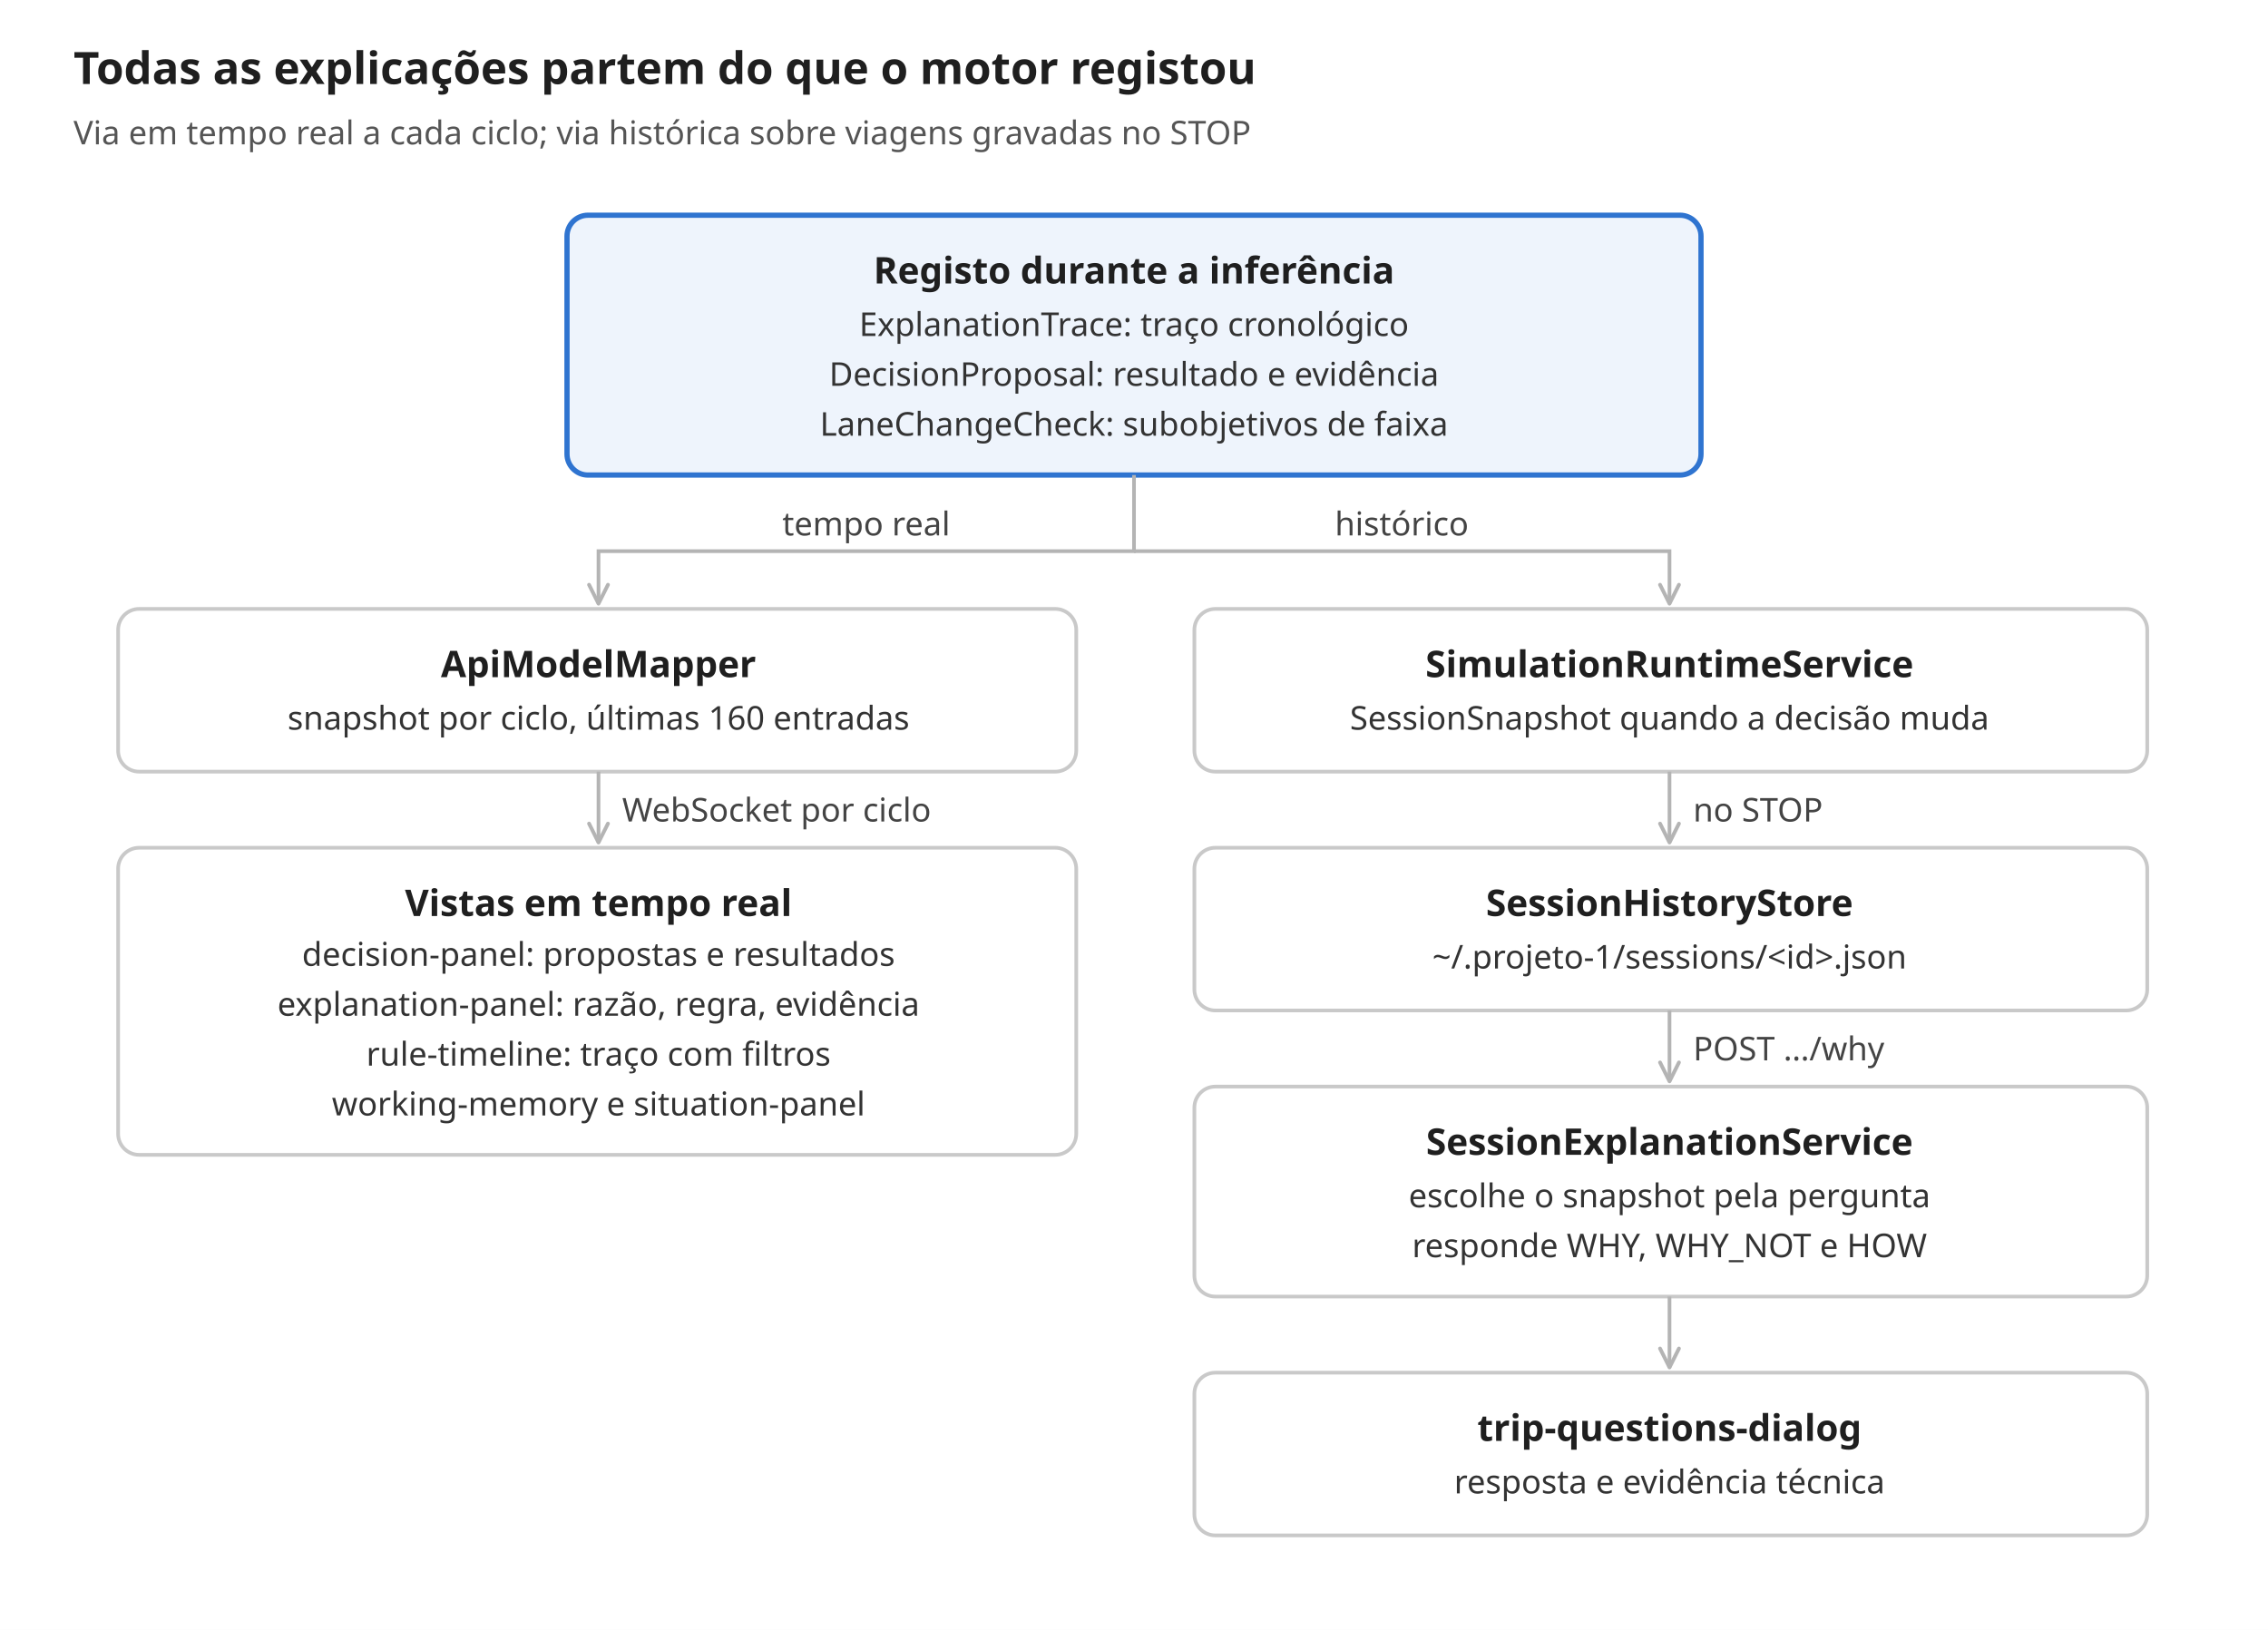
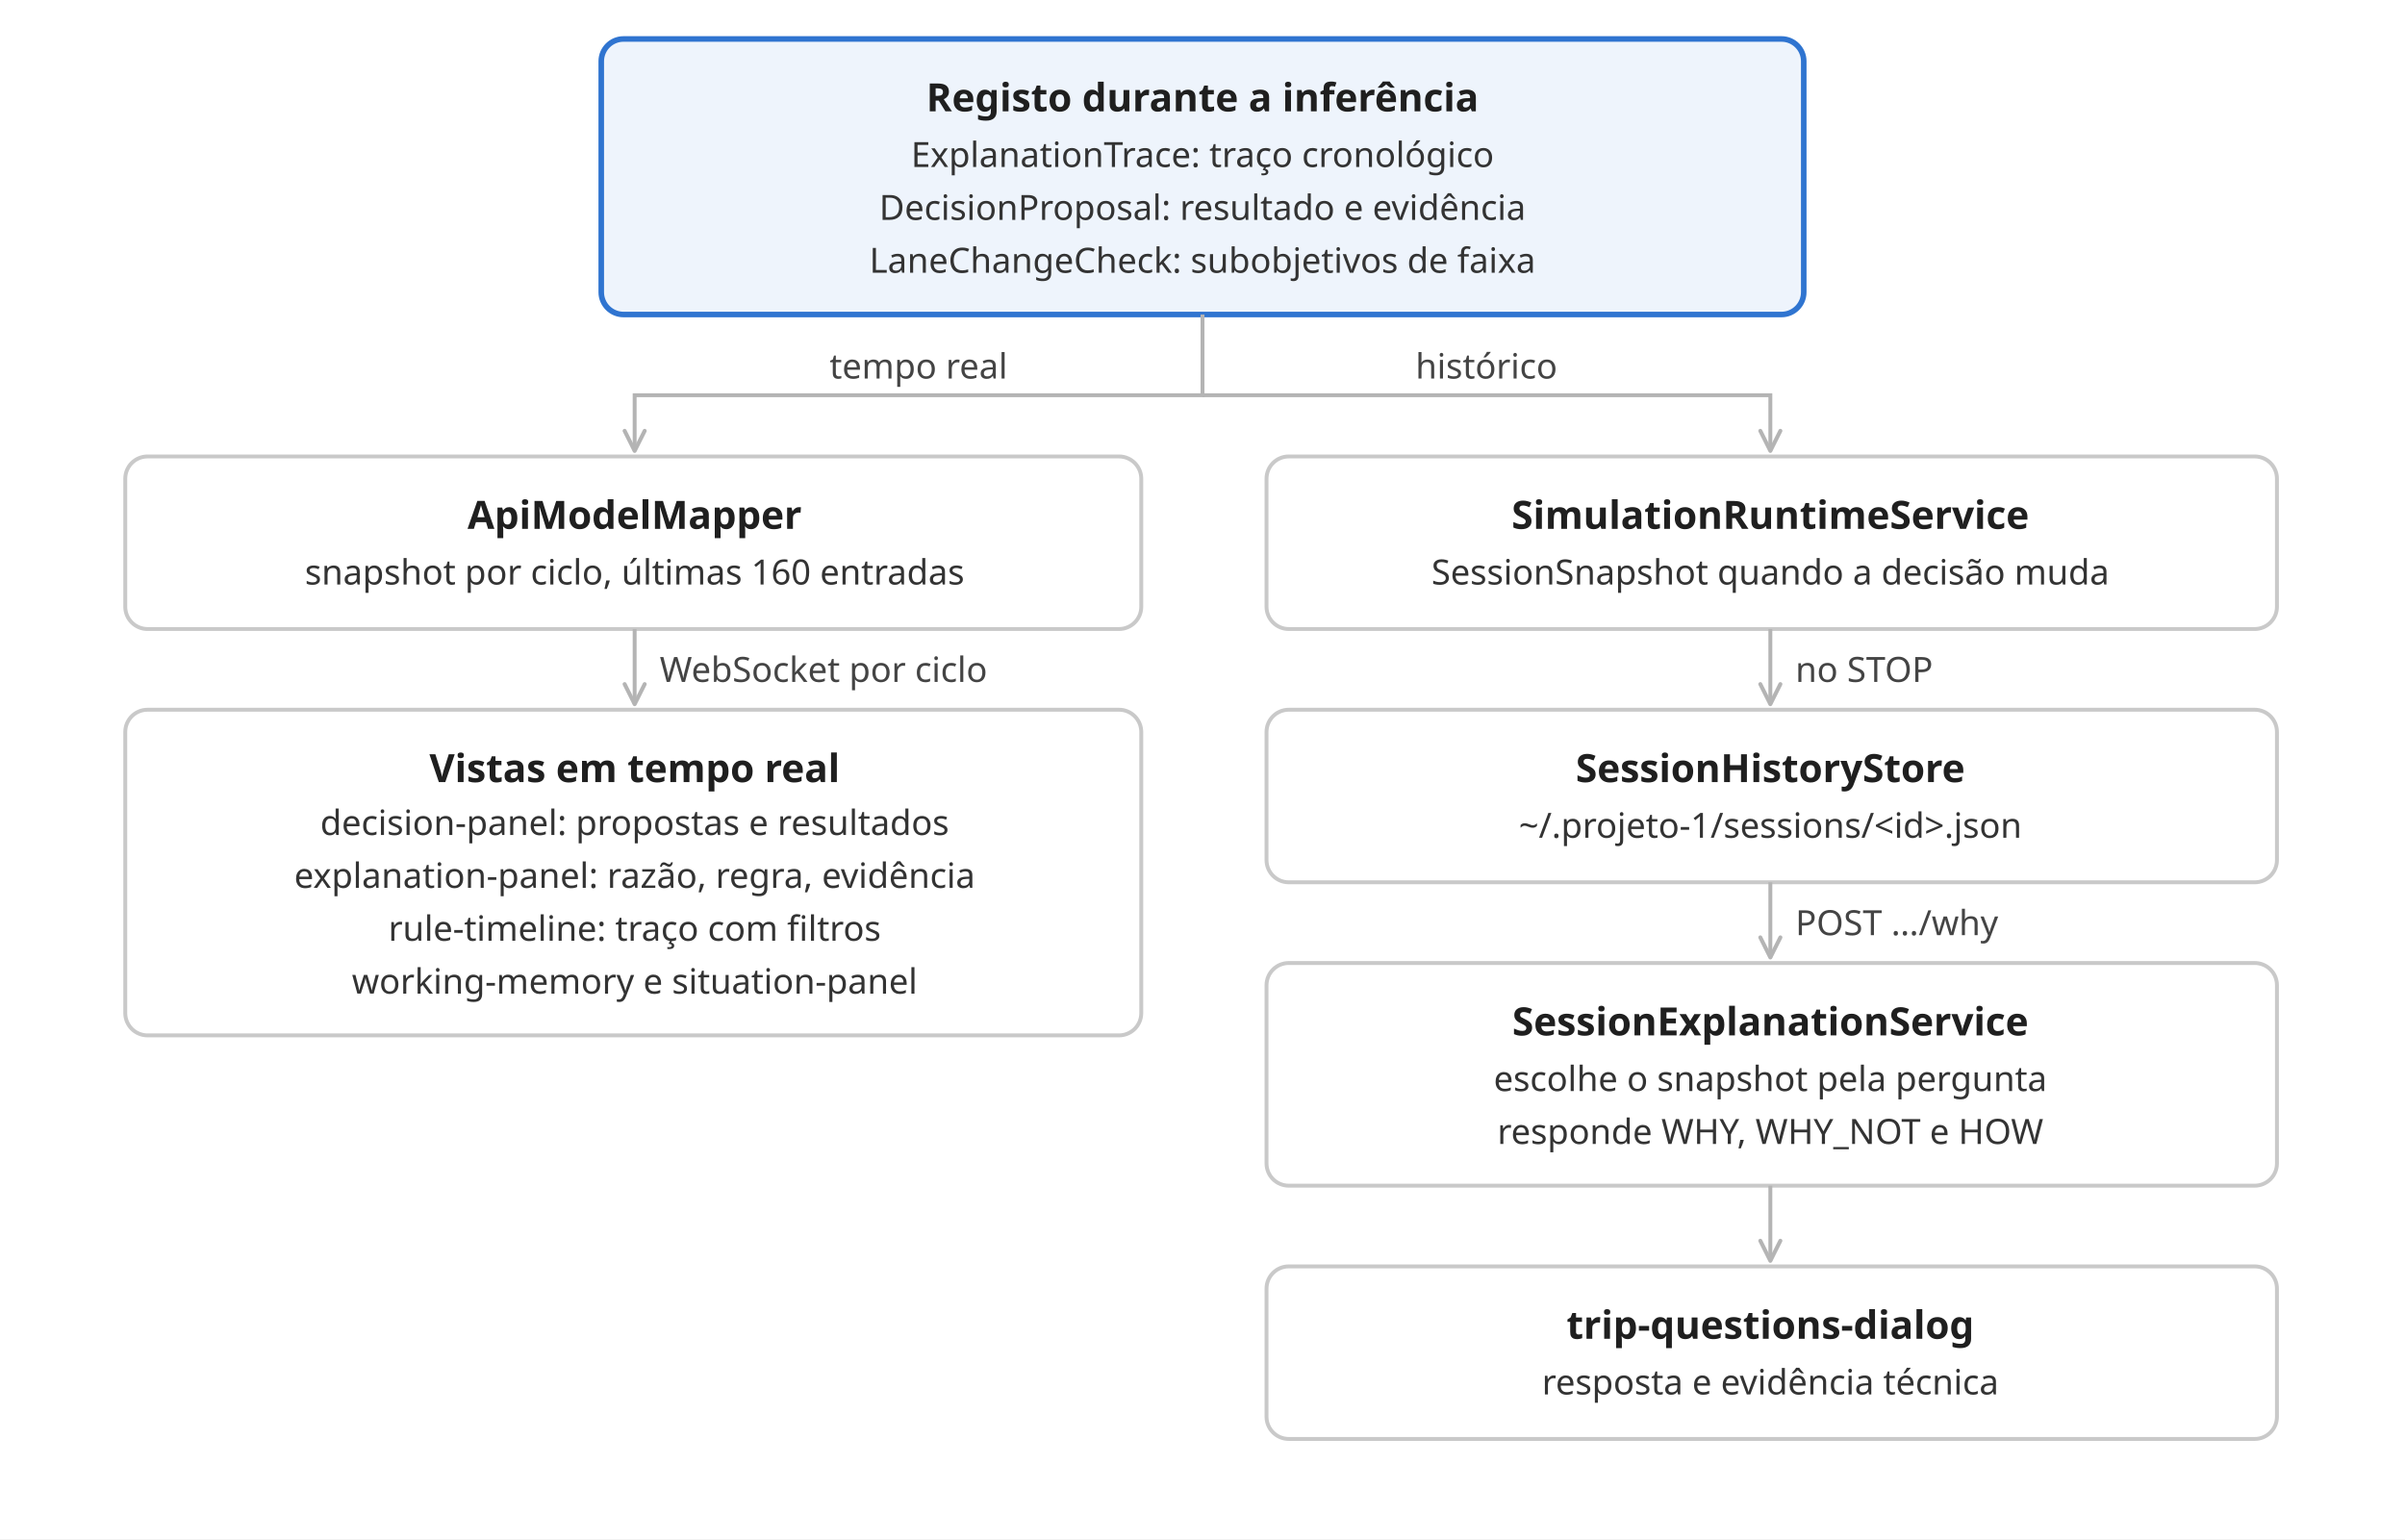
- <svg xmlns="http://www.w3.org/2000/svg" width="864" height="621" viewBox="0 0 864 621">
+ <svg xmlns="http://www.w3.org/2000/svg" width="864" height="553" viewBox="0 68 864 553">
  <defs>
    <marker id="seta" viewBox="0 0 10 10" refX="9" refY="5" markerWidth="9" markerHeight="9" markerUnits="userSpaceOnUse" orient="auto">
      <path d="M1,1 L9,5 L1,9" fill="none" stroke="#b4b4b4" stroke-width="1.6" stroke-linecap="round" stroke-linejoin="round" />
    </marker>
    <style>
      text      { font-family: 'Noto Sans', 'Inter', 'Helvetica Neue', Arial, sans-serif; fill: #1f1f1f; }
-       .titulo   { font-size: 17px; font-weight: 700; }
-       .subtitulo{ font-size: 12.5px; fill: #555; }
      .nome     { font-size: 14px; font-weight: 700; text-anchor: middle; }
      .detalhe  { font-size: 12.5px; fill: #333; text-anchor: middle; }
      .rotulo   { font-size: 12.5px; fill: #444; }
      .caixa    { fill: #ffffff; stroke: #c9c9c9; stroke-width: 1.4; }
      .destaque { fill: #eef4fc; stroke: #2f74d0; stroke-width: 2; }
      .linha    { fill: none; stroke: #b4b4b4; stroke-width: 1.4; }
    </style>
  </defs>
-   <rect width="864" height="621" fill="#ffffff" />
-   <text class="titulo" x="28" y="32">Todas as explicações partem do que o motor registou</text>
-   <text class="subtitulo" x="28" y="55">Via em tempo real a cada ciclo; via histórica sobre viagens gravadas no STOP</text>
+   <rect x="0" y="68" width="864" height="553" fill="#ffffff" />
  <rect class="destaque" x="216" y="82" width="432" height="99" rx="8" />
  <text class="nome" x="432" y="108">Registo durante a inferência</text>
  <text class="detalhe" x="432" y="128">ExplanationTrace: traço cronológico</text>
  <text class="detalhe" x="432" y="147">DecisionProposal: resultado e evidência</text>
  <text class="detalhe" x="432" y="166">LaneChangeCheck: subobjetivos de faixa</text>
  <path class="linha" d="M432,181 V210 H228 V230" marker-end="url(#seta)" />
  <path class="linha" d="M432,210 H636 V230" marker-end="url(#seta)" />
  <text class="rotulo" x="330" y="204" text-anchor="middle">tempo real</text>
  <text class="rotulo" x="534" y="204" text-anchor="middle">histórico</text>
  <rect class="caixa" x="45" y="232" width="365" height="62" rx="8" />
  <text class="nome" x="228" y="258">ApiModelMapper</text>
  <text class="detalhe" x="228" y="278">snapshot por ciclo, últimas 160 entradas</text>
  <path class="linha" d="M228,294 V321" marker-end="url(#seta)" />
  <text class="rotulo" x="237" y="313">WebSocket por ciclo</text>
  <rect class="caixa" x="45" y="323" width="365" height="117" rx="8" />
  <text class="nome" x="228" y="349">Vistas em tempo real</text>
  <text class="detalhe" x="228" y="368">decision-panel: propostas e resultados</text>
  <text class="detalhe" x="228" y="387">explanation-panel: razão, regra, evidência</text>
  <text class="detalhe" x="228" y="406">rule-timeline: traço com filtros</text>
  <text class="detalhe" x="228" y="425">working-memory e situation-panel</text>
  <rect class="caixa" x="455" y="232" width="363" height="62" rx="8" />
  <text class="nome" x="636" y="258">SimulationRuntimeService</text>
  <text class="detalhe" x="636" y="278">SessionSnapshot quando a decisão muda</text>
  <path class="linha" d="M636,294 V321" marker-end="url(#seta)" />
  <text class="rotulo" x="645" y="313">no STOP</text>
  <rect class="caixa" x="455" y="323" width="363" height="62" rx="8" />
  <text class="nome" x="636" y="349">SessionHistoryStore</text>
  <text class="detalhe" x="636" y="369">~/.projeto-1/sessions/&lt;id&gt;.json</text>
  <path class="linha" d="M636,385 V412" marker-end="url(#seta)" />
  <text class="rotulo" x="645" y="404">POST …/why</text>
  <rect class="caixa" x="455" y="414" width="363" height="80" rx="8" />
  <text class="nome" x="636" y="440">SessionExplanationService</text>
  <text class="detalhe" x="636" y="460">escolhe o snapshot pela pergunta</text>
  <text class="detalhe" x="636" y="479">responde WHY, WHY_NOT e HOW</text>
  <path class="linha" d="M636,494 V521" marker-end="url(#seta)" />
  <rect class="caixa" x="455" y="523" width="363" height="62" rx="8" />
  <text class="nome" x="636" y="549">trip-questions-dialog</text>
  <text class="detalhe" x="636" y="569">resposta e evidência técnica</text>
</svg>
